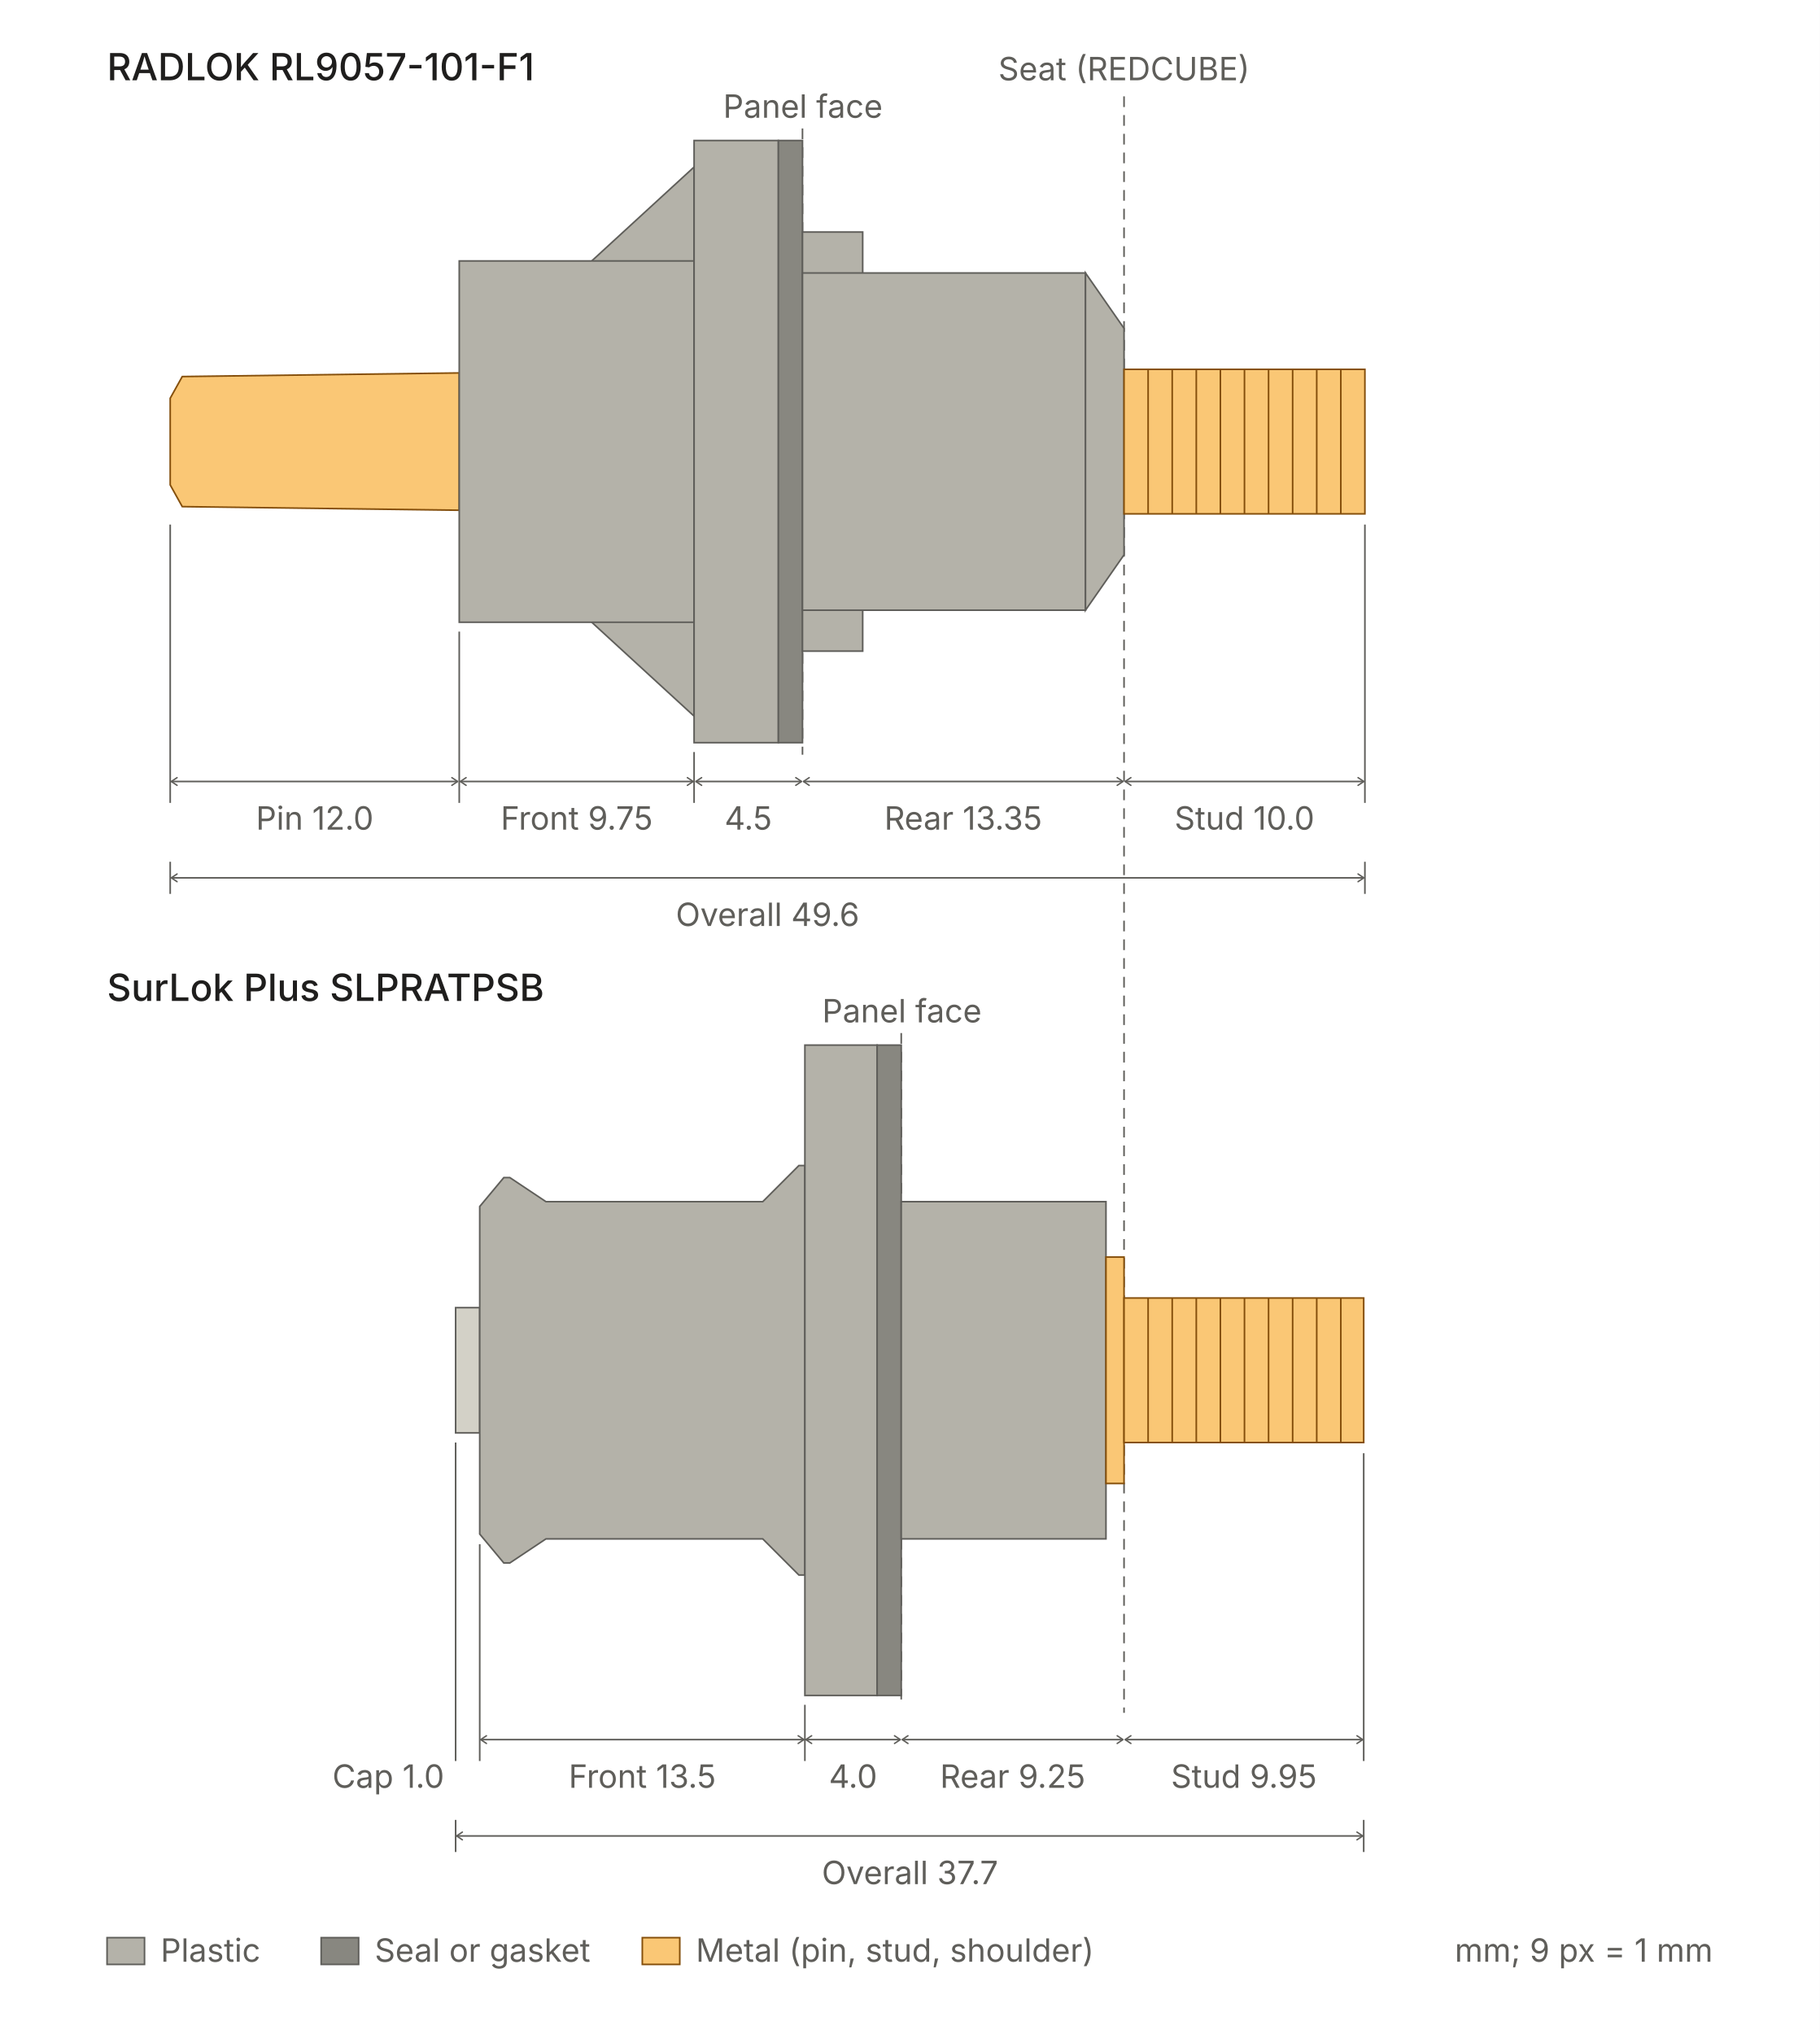
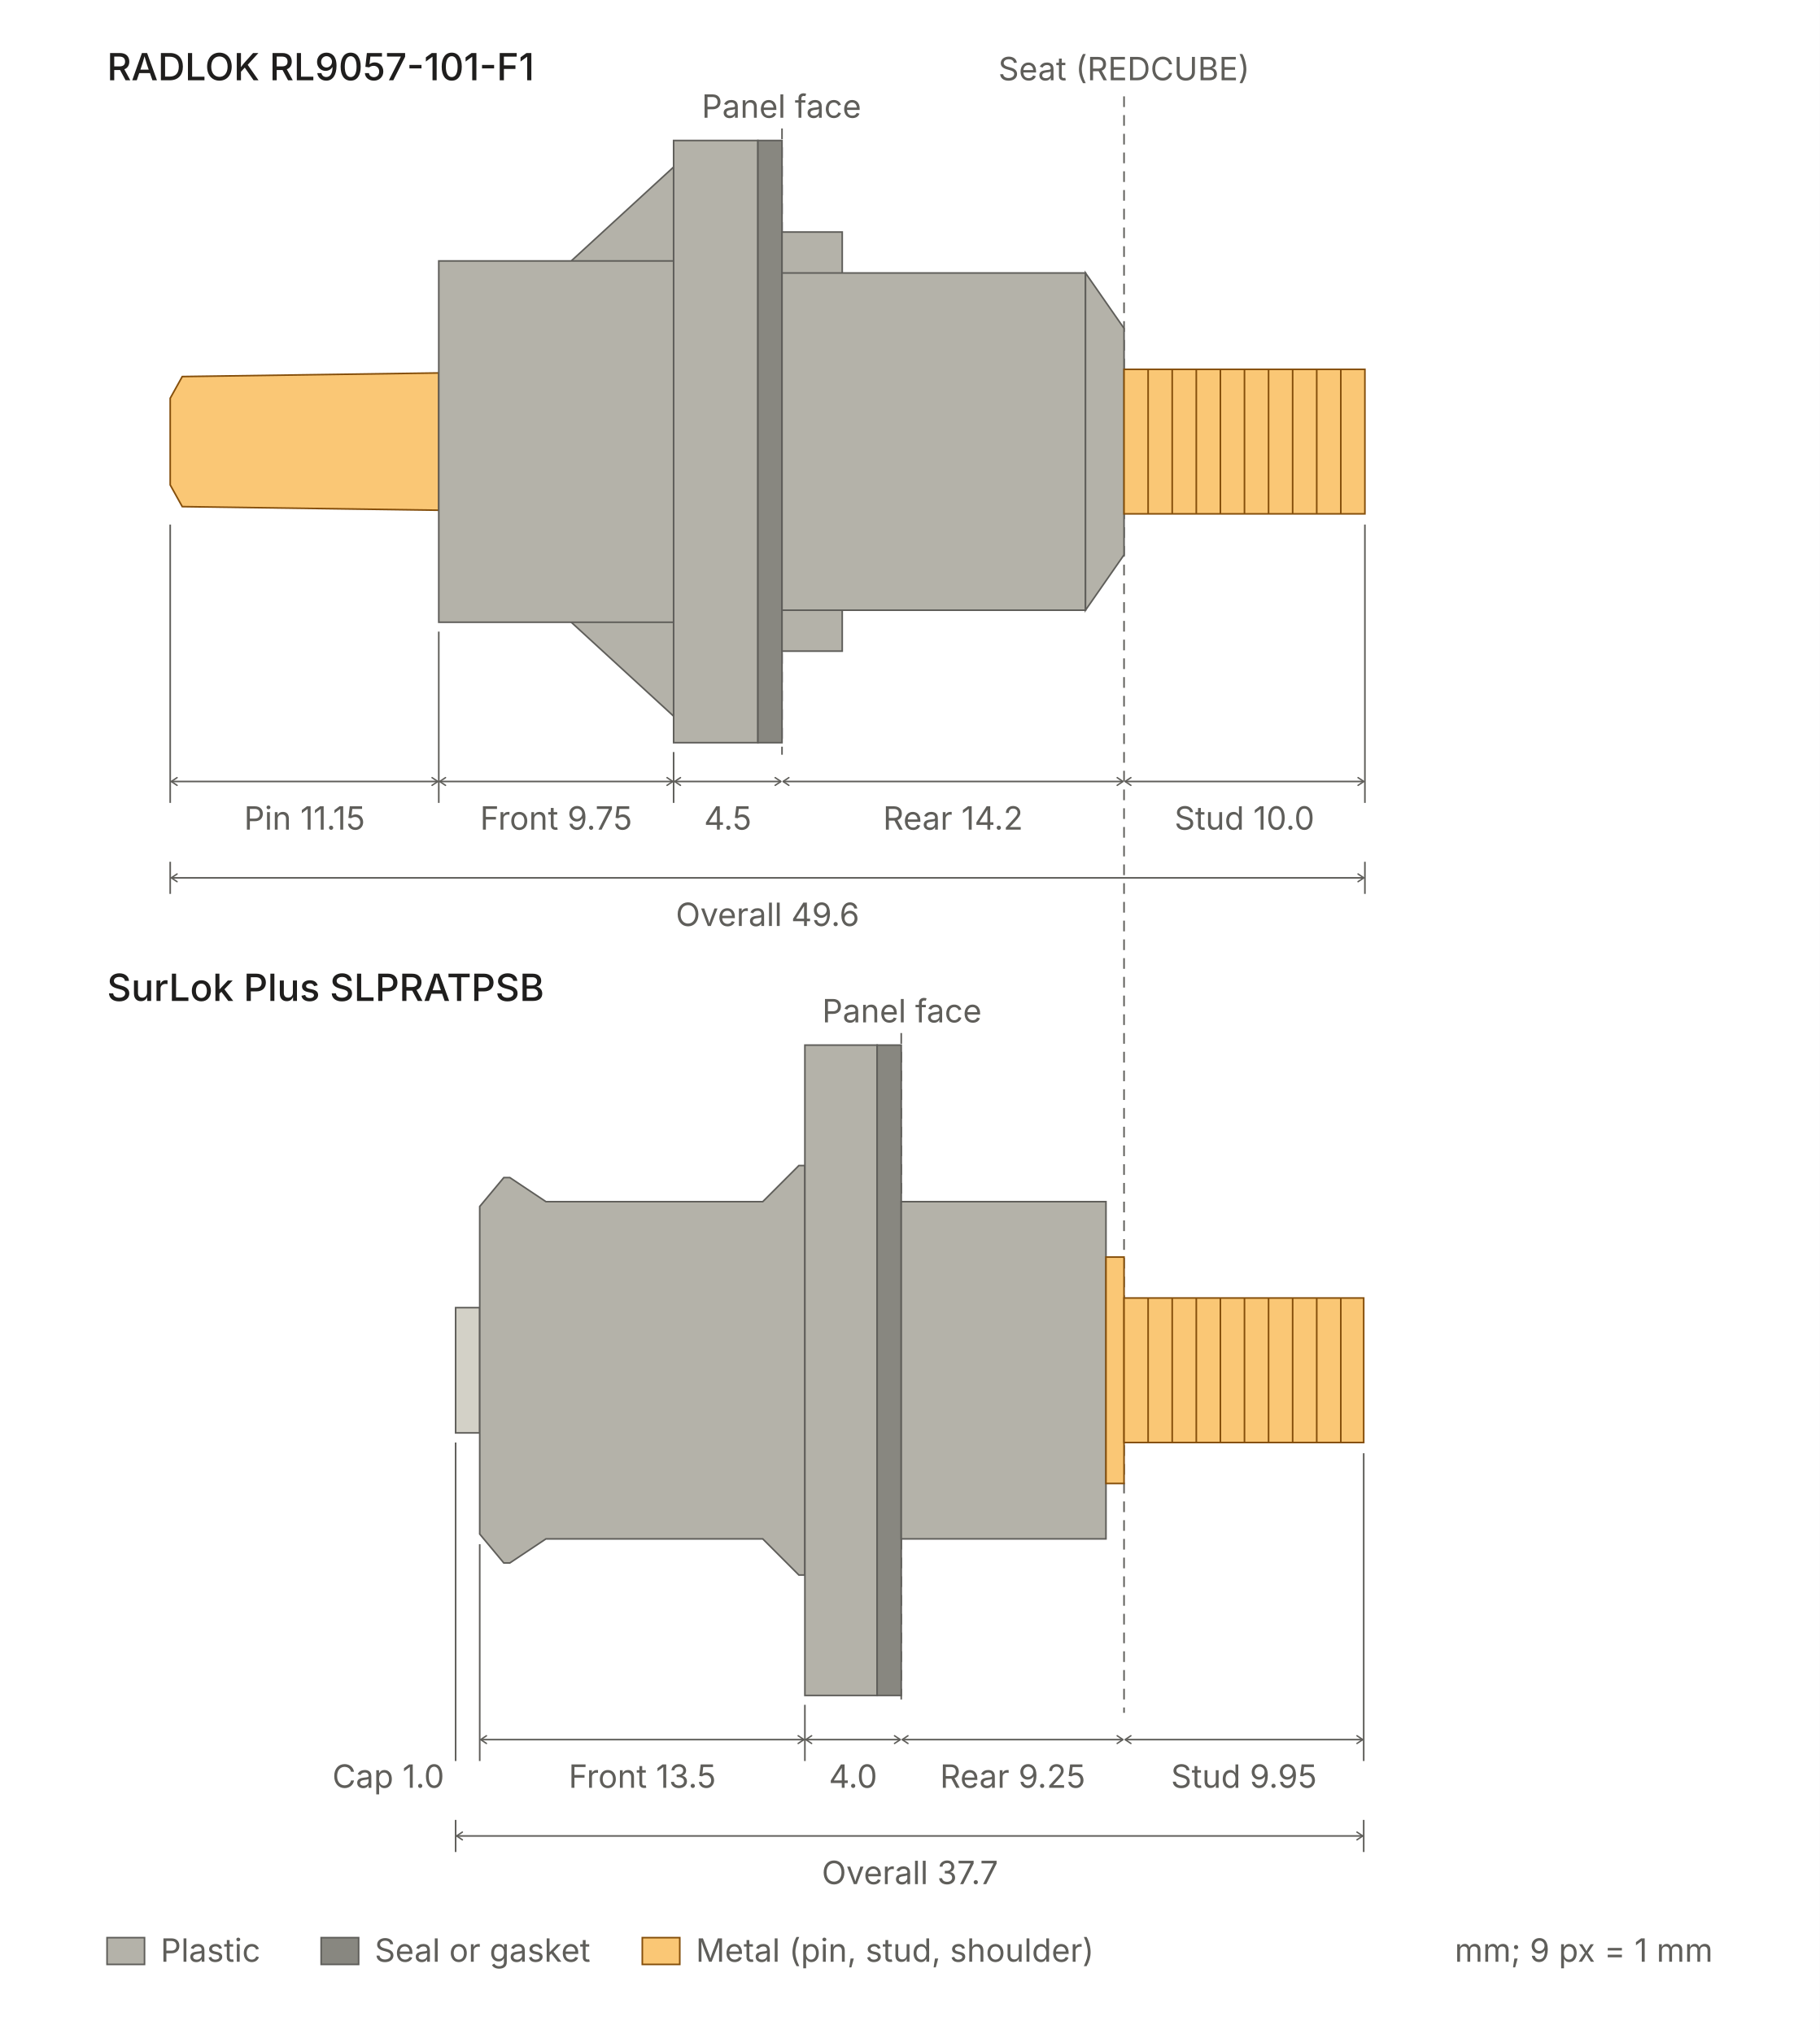
<svg xmlns="http://www.w3.org/2000/svg" width="680" height="760" viewBox="0 0 680 760" role="img">
  <defs>
    <marker id="a" viewBox="0 0 10 10" refX="8" refY="5" markerWidth="6" markerHeight="6" orient="auto-start-reverse">
      <path d="M2 1L8 5L2 9" fill="none" stroke="#5f5e5a" stroke-width="1.5" stroke-linecap="round" stroke-linejoin="round" />
    </marker>
  </defs>
  <rect width="680" height="760" fill="#ffffff" />
  <text x="40" y="30" font-family="system-ui, -apple-system, Segoe UI, sans-serif" font-size="14" font-weight="500" fill="#1f1e1d" text-anchor="start">RADLOK RL9057-101-F1</text>
-   <text x="300" y="44" font-family="system-ui, -apple-system, Segoe UI, sans-serif" font-size="12" fill="#5f5e5a" text-anchor="middle">Panel face</text>
+   <text x="292" y="44" font-family="system-ui, -apple-system, Segoe UI, sans-serif" font-size="12" fill="#5f5e5a" text-anchor="middle">Panel face</text>
  <text x="420" y="30" font-family="system-ui, -apple-system, Segoe UI, sans-serif" font-size="12" fill="#5f5e5a" text-anchor="middle">Seat (REDCUBE)</text>
  <line x1="420" y1="36" x2="420" y2="640" stroke="#5f5e5a" stroke-width="0.6" stroke-dasharray="4 3" />
-   <line x1="299.85" y1="48" x2="299.85" y2="282" stroke="#5f5e5a" stroke-width="0.6" stroke-dasharray="4 3" />
-   <polygon points="63.6,148.8 68.1,140.7 171.6,139.35 171.6,190.65 68.1,189.3 63.6,181.2" fill="#FAC775" stroke="#854F0B" stroke-width="0.6" />
-   <polygon points="221.1,97.5 259.35,62.4 259.35,267.6 221.1,232.5" fill="#B4B2A9" stroke="#5F5E5A" stroke-width="0.6" />
-   <rect x="171.6" y="97.5" width="87.75" height="135" fill="#B4B2A9" stroke="#5F5E5A" stroke-width="0.6" />
-   <rect x="259.35" y="52.5" width="31.5" height="225" fill="#B4B2A9" stroke="#5F5E5A" stroke-width="0.6" />
-   <rect x="290.85" y="52.5" width="9" height="225" fill="#888780" stroke="#5F5E5A" stroke-width="0.6" />
-   <rect x="299.85" y="86.7" width="22.5" height="156.6" fill="#B4B2A9" stroke="#5F5E5A" stroke-width="0.6" />
-   <rect x="299.85" y="102" width="105.75" height="126" fill="#B4B2A9" stroke="#5F5E5A" stroke-width="0.6" />
+   <line x1="292.2" y1="48" x2="292.2" y2="282" stroke="#5f5e5a" stroke-width="0.6" stroke-dasharray="4 3" />
+   <polygon points="63.6,148.8 68.1,140.7 163.95,139.35 163.95,190.65 68.1,189.3 63.6,181.2" fill="#FAC775" stroke="#854F0B" stroke-width="0.6" />
+   <polygon points="213.45,97.5 251.7,62.4 251.7,267.6 213.45,232.5" fill="#B4B2A9" stroke="#5F5E5A" stroke-width="0.6" />
+   <rect x="163.95" y="97.5" width="87.75" height="135" fill="#B4B2A9" stroke="#5F5E5A" stroke-width="0.6" />
+   <rect x="251.7" y="52.5" width="31.5" height="225" fill="#B4B2A9" stroke="#5F5E5A" stroke-width="0.6" />
+   <rect x="283.2" y="52.5" width="9" height="225" fill="#888780" stroke="#5F5E5A" stroke-width="0.6" />
+   <rect x="292.2" y="86.7" width="22.5" height="156.6" fill="#B4B2A9" stroke="#5F5E5A" stroke-width="0.6" />
+   <rect x="292.2" y="102" width="113.4" height="126" fill="#B4B2A9" stroke="#5F5E5A" stroke-width="0.6" />
  <polygon points="405.6,102 420,122.7 420,207.3 405.6,228" fill="#B4B2A9" stroke="#5F5E5A" stroke-width="0.6" />
  <rect x="420" y="138" width="90" height="54" fill="#FAC775" stroke="#854F0B" stroke-width="0.6" />
  <path d="M429 138V192M438 138V192M447 138V192M456 138V192M465 138V192M474 138V192M483 138V192M492 138V192M501 138V192" stroke="#854F0B" stroke-width="0.6" fill="none" />
-   <path d="M63.6 196V300M171.6 236V300M259.35 281V300M510 196V300M63.6 322V334M510 322V334" stroke="#5f5e5a" stroke-width="0.6" fill="none" />
-   <line x1="64" y1="292" x2="171" y2="292" stroke="#5f5e5a" stroke-width="0.6" marker-start="url(#a)" marker-end="url(#a)" />
-   <line x1="172" y1="292" x2="259" y2="292" stroke="#5f5e5a" stroke-width="0.6" marker-start="url(#a)" marker-end="url(#a)" />
-   <line x1="260" y1="292" x2="299.5" y2="292" stroke="#5f5e5a" stroke-width="0.6" marker-start="url(#a)" marker-end="url(#a)" />
-   <line x1="300.2" y1="292" x2="419.6" y2="292" stroke="#5f5e5a" stroke-width="0.6" marker-start="url(#a)" marker-end="url(#a)" />
+   <path d="M63.6 196V300M163.95 236V300M251.7 281V300M510 196V300M63.6 322V334M510 322V334" stroke="#5f5e5a" stroke-width="0.6" fill="none" />
+   <line x1="64" y1="292" x2="163.6" y2="292" stroke="#5f5e5a" stroke-width="0.6" marker-start="url(#a)" marker-end="url(#a)" />
+   <line x1="164.3" y1="292" x2="251.4" y2="292" stroke="#5f5e5a" stroke-width="0.6" marker-start="url(#a)" marker-end="url(#a)" />
+   <line x1="252.1" y1="292" x2="291.8" y2="292" stroke="#5f5e5a" stroke-width="0.6" marker-start="url(#a)" marker-end="url(#a)" />
+   <line x1="292.6" y1="292" x2="419.6" y2="292" stroke="#5f5e5a" stroke-width="0.6" marker-start="url(#a)" marker-end="url(#a)" />
  <line x1="420.4" y1="292" x2="509.6" y2="292" stroke="#5f5e5a" stroke-width="0.6" marker-start="url(#a)" marker-end="url(#a)" />
-   <text x="117.6" y="310" font-family="system-ui, -apple-system, Segoe UI, sans-serif" font-size="12" fill="#5f5e5a" text-anchor="middle">Pin 12.0</text>
-   <text x="215.5" y="310" font-family="system-ui, -apple-system, Segoe UI, sans-serif" font-size="12" fill="#5f5e5a" text-anchor="middle">Front 9.75</text>
-   <text x="279.6" y="310" font-family="system-ui, -apple-system, Segoe UI, sans-serif" font-size="12" fill="#5f5e5a" text-anchor="middle">4.5</text>
-   <text x="359.9" y="310" font-family="system-ui, -apple-system, Segoe UI, sans-serif" font-size="12" fill="#5f5e5a" text-anchor="middle">Rear 13.35</text>
+   <text x="113.8" y="310" font-family="system-ui, -apple-system, Segoe UI, sans-serif" font-size="12" fill="#5f5e5a" text-anchor="middle">Pin 11.15</text>
+   <text x="207.8" y="310" font-family="system-ui, -apple-system, Segoe UI, sans-serif" font-size="12" fill="#5f5e5a" text-anchor="middle">Front 9.75</text>
+   <text x="271.95" y="310" font-family="system-ui, -apple-system, Segoe UI, sans-serif" font-size="12" fill="#5f5e5a" text-anchor="middle">4.5</text>
+   <text x="356.1" y="310" font-family="system-ui, -apple-system, Segoe UI, sans-serif" font-size="12" fill="#5f5e5a" text-anchor="middle">Rear 14.2</text>
  <text x="465" y="310" font-family="system-ui, -apple-system, Segoe UI, sans-serif" font-size="12" fill="#5f5e5a" text-anchor="middle">Stud 10.0</text>
  <line x1="64" y1="328" x2="509.6" y2="328" stroke="#5f5e5a" stroke-width="0.6" marker-start="url(#a)" marker-end="url(#a)" />
  <text x="286.8" y="346" font-family="system-ui, -apple-system, Segoe UI, sans-serif" font-size="12" fill="#5f5e5a" text-anchor="middle">Overall 49.6</text>
  <text x="40" y="374" font-family="system-ui, -apple-system, Segoe UI, sans-serif" font-size="14" font-weight="500" fill="#1f1e1d" text-anchor="start">SurLok Plus SLPRATPSB</text>
  <text x="337" y="382" font-family="system-ui, -apple-system, Segoe UI, sans-serif" font-size="12" fill="#5f5e5a" text-anchor="middle">Panel face</text>
  <line x1="336.75" y1="386" x2="336.75" y2="636" stroke="#5f5e5a" stroke-width="0.6" stroke-dasharray="4 3" />
  <rect x="170.25" y="488.6" width="9" height="46.8" fill="#D3D1C7" stroke="#5F5E5A" stroke-width="0.6" />
  <polygon points="179.25,450.8 188.25,440 190.5,440 204,449 285,449 298.5,435.5 300.75,435.5 300.75,588.5 298.5,588.5 285,575 204,575 190.5,584 188.25,584 179.25,573.2" fill="#B4B2A9" stroke="#5F5E5A" stroke-width="0.6" />
  <rect x="300.75" y="390.5" width="27" height="243" fill="#B4B2A9" stroke="#5F5E5A" stroke-width="0.6" />
  <rect x="327.75" y="390.5" width="9" height="243" fill="#888780" stroke="#5F5E5A" stroke-width="0.6" />
  <rect x="336.75" y="449" width="76.5" height="126" fill="#B4B2A9" stroke="#5F5E5A" stroke-width="0.6" />
  <rect x="413.25" y="469.7" width="6.75" height="84.6" fill="#FAC775" stroke="#854F0B" stroke-width="0.6" />
  <rect x="420" y="485" width="89.55" height="54" fill="#FAC775" stroke="#854F0B" stroke-width="0.6" />
  <path d="M429 485V539M438 485V539M447 485V539M456 485V539M465 485V539M474 485V539M483 485V539M492 485V539M501 485V539" stroke="#854F0B" stroke-width="0.6" fill="none" />
  <path d="M170.25 539V658M179.25 577V658M300.75 637V658M509.55 543V658M170.25 680V692M509.55 680V692" stroke="#5f5e5a" stroke-width="0.6" fill="none" />
  <line x1="179.6" y1="650" x2="300.4" y2="650" stroke="#5f5e5a" stroke-width="0.6" marker-start="url(#a)" marker-end="url(#a)" />
  <line x1="301.1" y1="650" x2="336.4" y2="650" stroke="#5f5e5a" stroke-width="0.6" marker-start="url(#a)" marker-end="url(#a)" />
  <line x1="337.1" y1="650" x2="419.6" y2="650" stroke="#5f5e5a" stroke-width="0.6" marker-start="url(#a)" marker-end="url(#a)" />
  <line x1="420.4" y1="650" x2="509.2" y2="650" stroke="#5f5e5a" stroke-width="0.6" marker-start="url(#a)" marker-end="url(#a)" />
  <text x="166" y="668" font-family="system-ui, -apple-system, Segoe UI, sans-serif" font-size="12" fill="#5f5e5a" text-anchor="end">Cap 1.0</text>
  <text x="240" y="668" font-family="system-ui, -apple-system, Segoe UI, sans-serif" font-size="12" fill="#5f5e5a" text-anchor="middle">Front 13.5</text>
  <text x="318.75" y="668" font-family="system-ui, -apple-system, Segoe UI, sans-serif" font-size="12" fill="#5f5e5a" text-anchor="middle">4.0</text>
  <text x="378.4" y="668" font-family="system-ui, -apple-system, Segoe UI, sans-serif" font-size="12" fill="#5f5e5a" text-anchor="middle">Rear 9.25</text>
  <text x="464.8" y="668" font-family="system-ui, -apple-system, Segoe UI, sans-serif" font-size="12" fill="#5f5e5a" text-anchor="middle">Stud 9.95</text>
  <line x1="170.6" y1="686" x2="509.2" y2="686" stroke="#5f5e5a" stroke-width="0.6" marker-start="url(#a)" marker-end="url(#a)" />
  <text x="340" y="704" font-family="system-ui, -apple-system, Segoe UI, sans-serif" font-size="12" fill="#5f5e5a" text-anchor="middle">Overall 37.7</text>
  <rect x="40" y="724" width="14" height="10" fill="#B4B2A9" stroke="#5F5E5A" stroke-width="0.6" />
  <text x="60" y="733" font-family="system-ui, -apple-system, Segoe UI, sans-serif" font-size="12" fill="#5f5e5a" text-anchor="start">Plastic</text>
  <rect x="120" y="724" width="14" height="10" fill="#888780" stroke="#5F5E5A" stroke-width="0.6" />
  <text x="140" y="733" font-family="system-ui, -apple-system, Segoe UI, sans-serif" font-size="12" fill="#5f5e5a" text-anchor="start">Seal or gasket</text>
  <rect x="240" y="724" width="14" height="10" fill="#FAC775" stroke="#854F0B" stroke-width="0.6" />
  <text x="260" y="733" font-family="system-ui, -apple-system, Segoe UI, sans-serif" font-size="12" fill="#5f5e5a" text-anchor="start">Metal (pin, stud, shoulder)</text>
  <text x="640" y="733" font-family="system-ui, -apple-system, Segoe UI, sans-serif" font-size="12" fill="#5f5e5a" text-anchor="end">mm; 9 px = 1 mm</text>
</svg>
